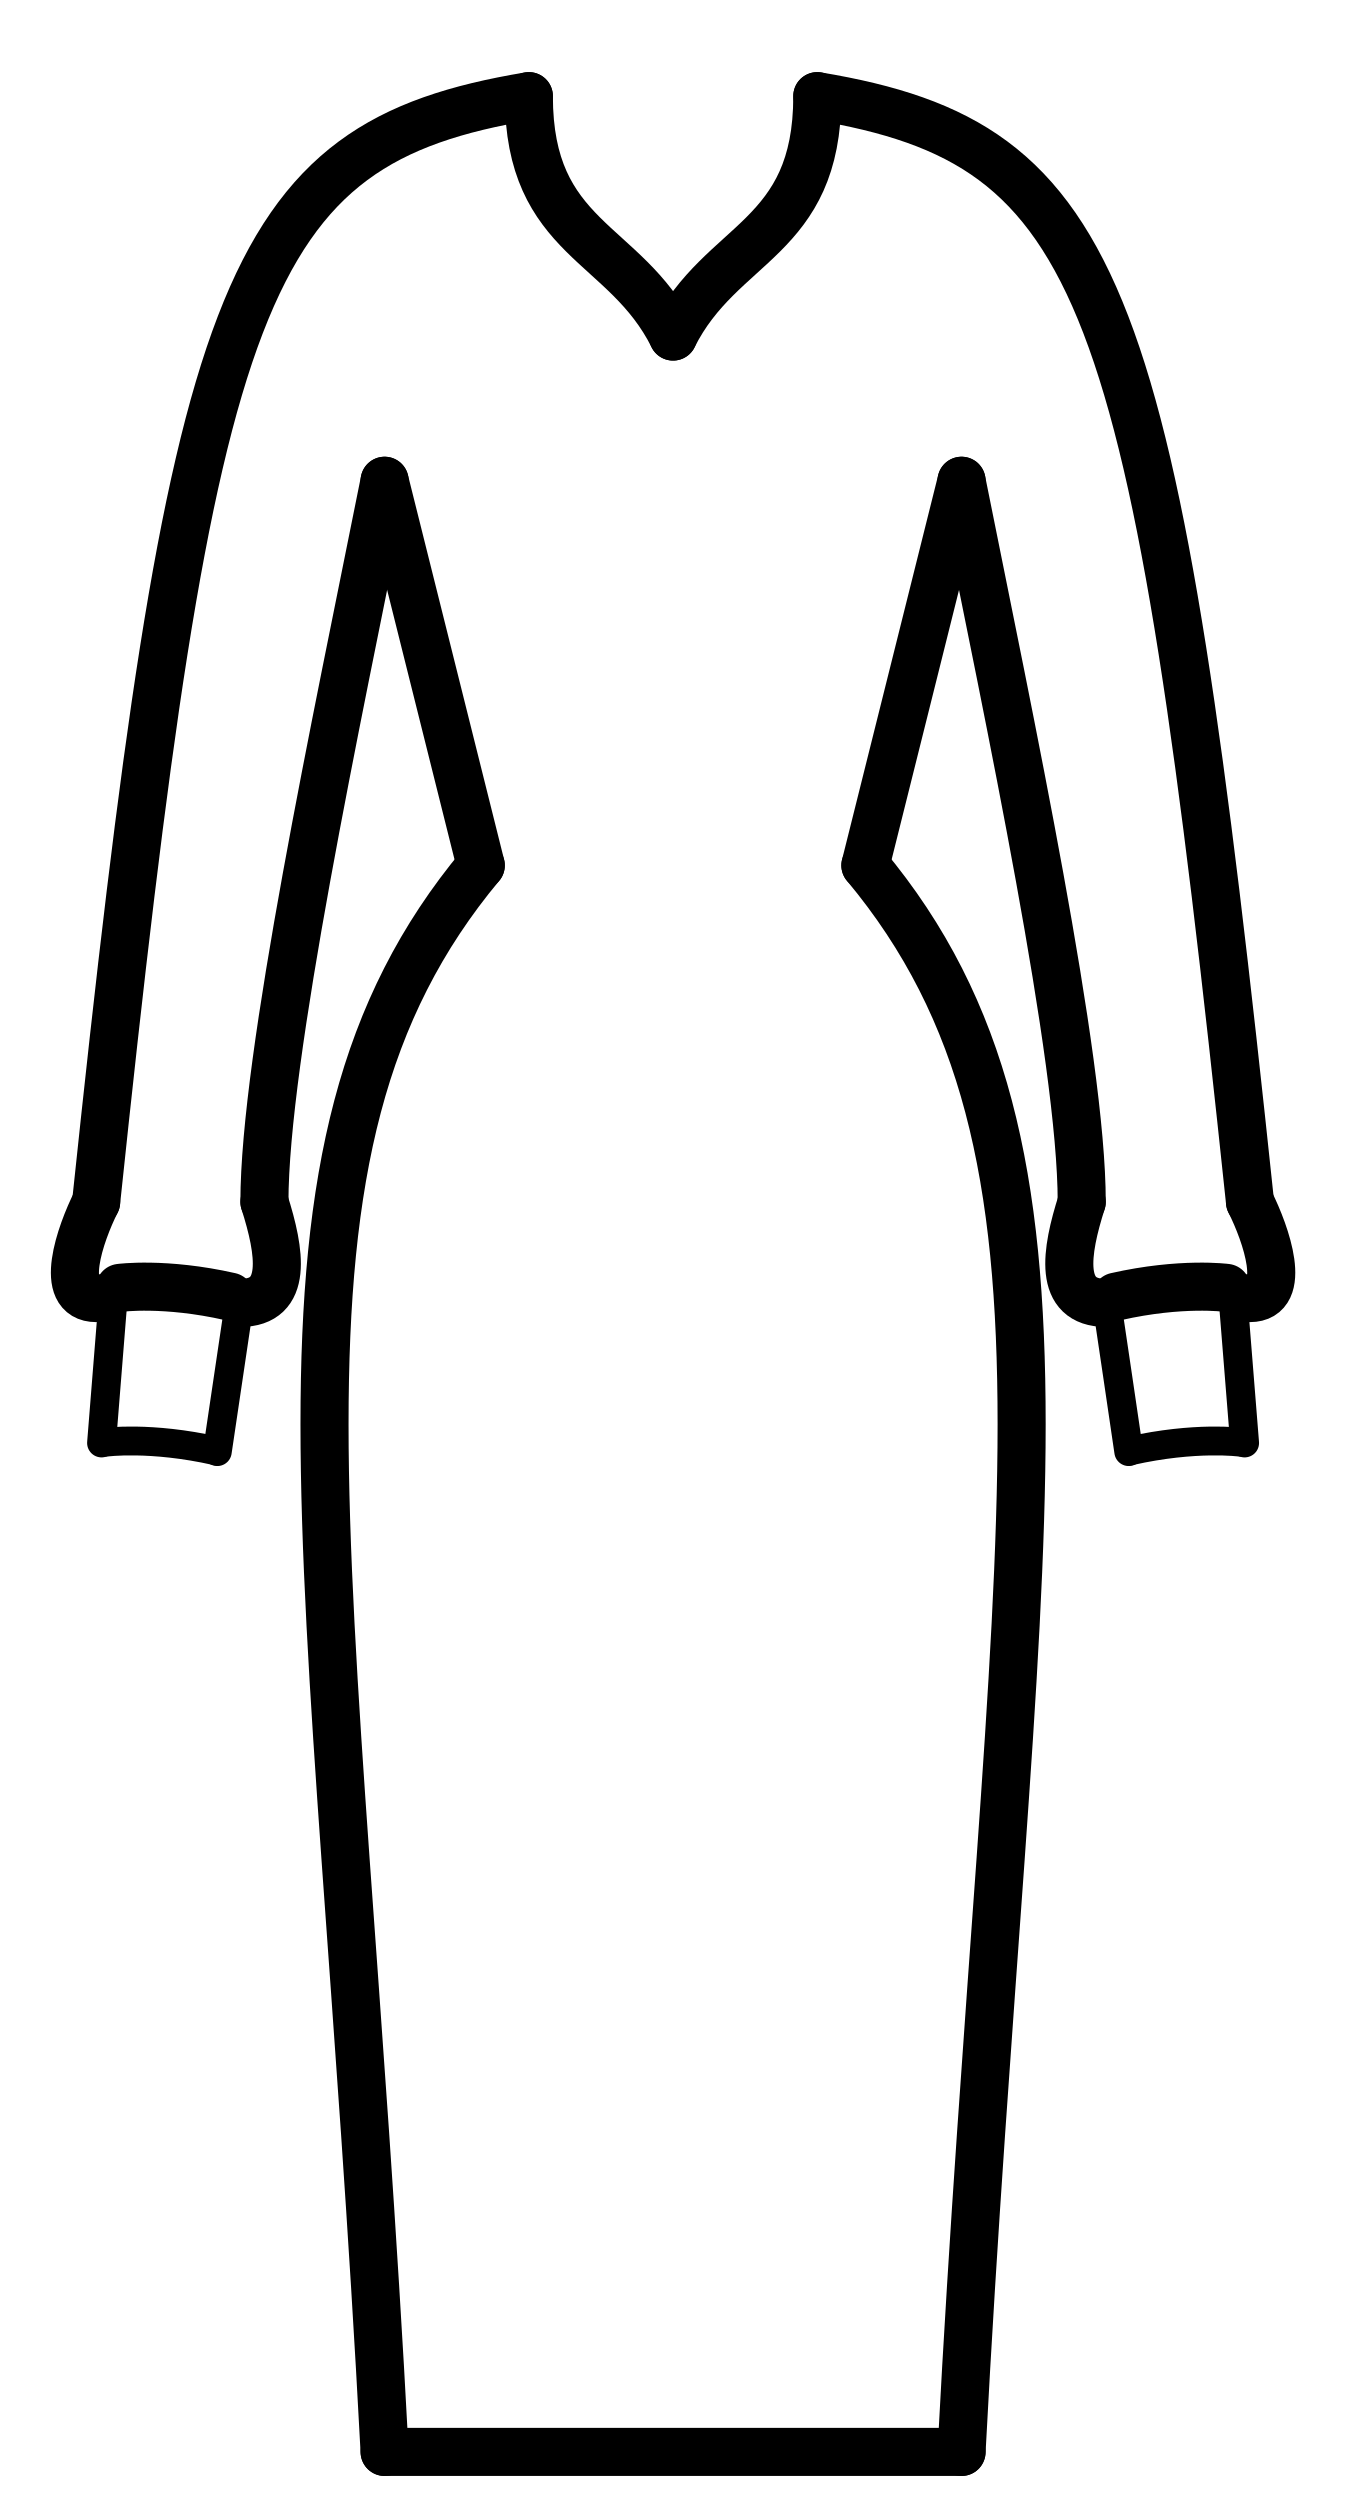
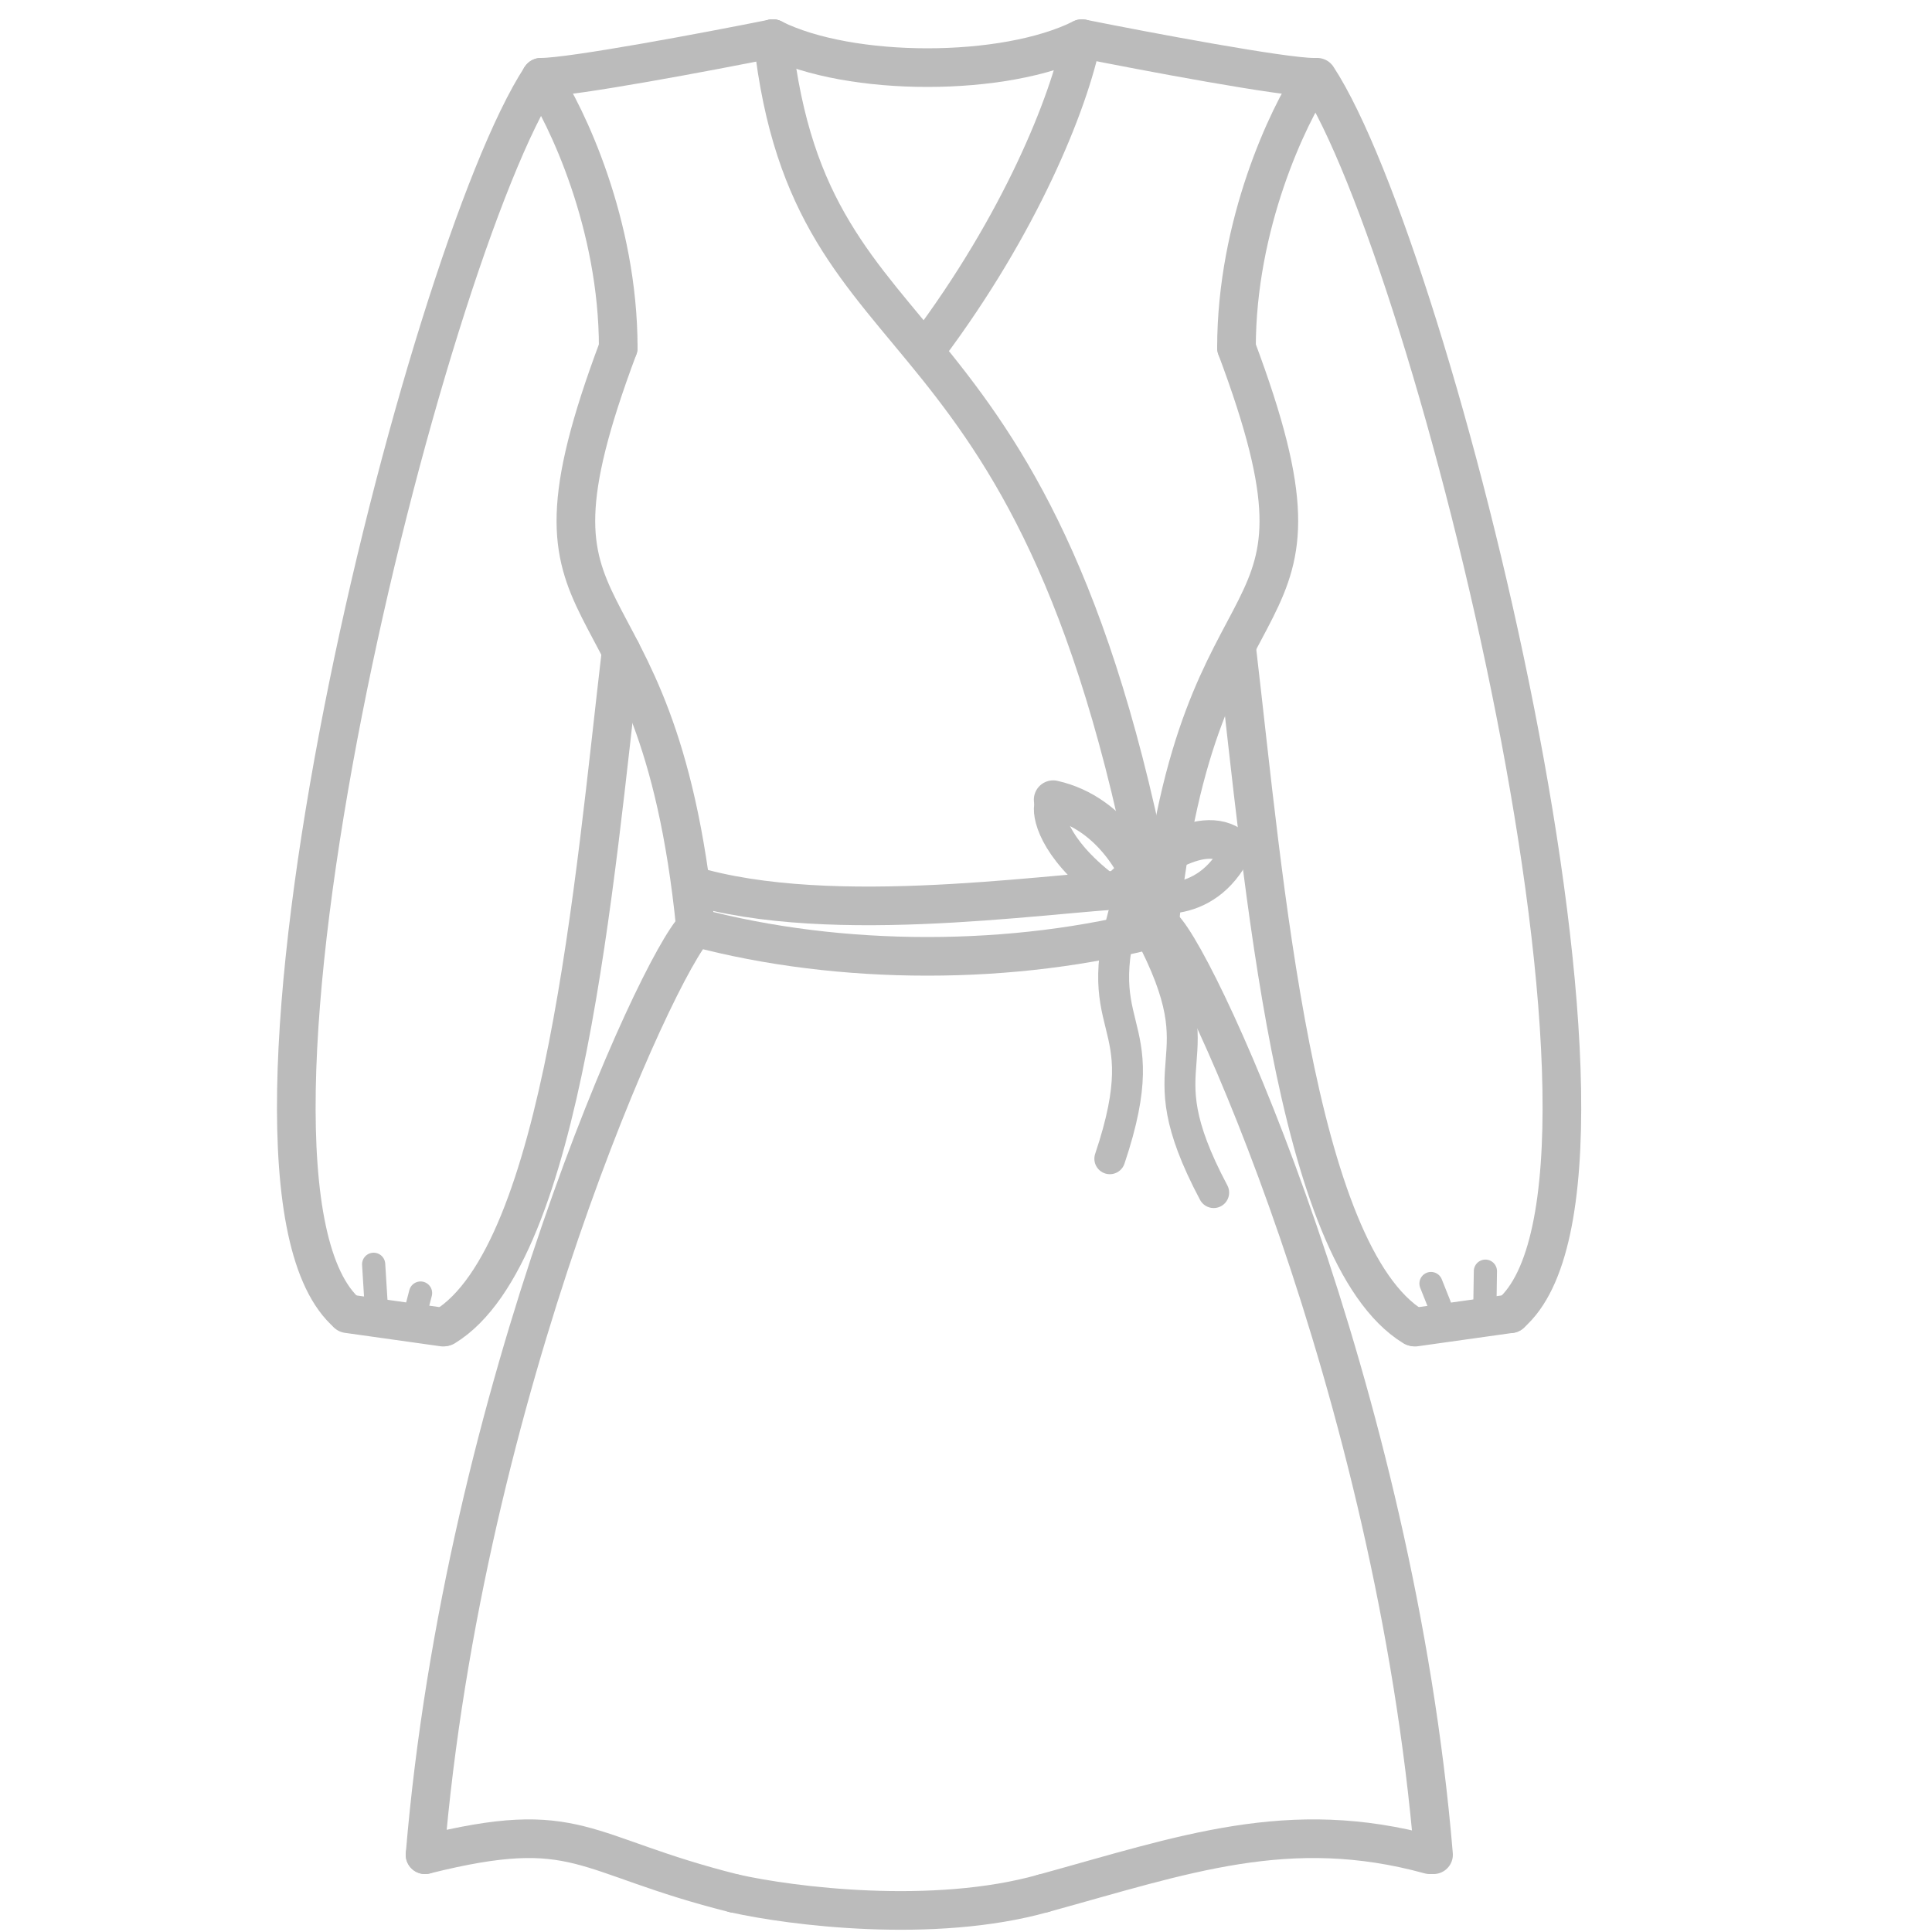
- <svg xmlns="http://www.w3.org/2000/svg" width="14" height="26" viewBox="0 0 14 26" fill="none">
-   <line x1="4" y1="25.5" x2="10" y2="25.5" stroke="black" stroke-width="0.5" stroke-linecap="round" />
-   <path d="M4 25.5C3.5 16 2.5 12 5 9" stroke="black" stroke-width="0.5" stroke-linecap="round" />
-   <path d="M10 25.5C10.5 16 11.5 12 9 9" stroke="black" stroke-width="0.5" stroke-linecap="round" />
-   <path d="M9 9L10 5" stroke="black" stroke-width="0.5" stroke-linecap="round" />
-   <path d="M5 9L4 5" stroke="black" stroke-width="0.5" stroke-linecap="round" />
-   <path d="M5.5 1C2.5 1.5 2 3 1 12.5" stroke="black" stroke-width="0.5" stroke-linecap="round" />
-   <path d="M1 12.5C0.833 12.833 0.6 13.5 1 13.5" stroke="black" stroke-width="0.5" stroke-linecap="round" />
-   <path d="M4 5C3.5 7.5 2.75 11 2.75 12.5" stroke="black" stroke-width="0.5" stroke-linecap="round" />
-   <path d="M2.75 12.5C2.917 13.025 3 13.55 2.5 13.55" stroke="black" stroke-width="0.5" stroke-linecap="round" />
-   <path d="M2.492 13.533L2.376 14.315L2.26 15.097" stroke="black" stroke-width="0.3" stroke-linecap="round" />
-   <path d="M1.1 14.999C1.1 14.999 1.566 14.936 2.246 15.089" stroke="black" stroke-width="0.3" stroke-linecap="round" />
-   <path d="M1.186 13.384L1.121 14.195L1.056 15.007" stroke="black" stroke-width="0.3" stroke-linecap="round" />
-   <path d="M1.247 13.394C1.247 13.394 1.713 13.331 2.393 13.485" stroke="black" stroke-width="0.5" stroke-linecap="round" />
-   <path d="M12.754 13.394C12.754 13.394 12.287 13.331 11.607 13.485" stroke="black" stroke-width="0.5" stroke-linecap="round" />
-   <path d="M8.5 1C11.5 1.5 12 3 13 12.5" stroke="black" stroke-width="0.5" stroke-linecap="round" />
-   <path d="M13 12.5C13.167 12.833 13.4 13.5 13 13.5" stroke="black" stroke-width="0.5" stroke-linecap="round" />
-   <path d="M10 5C10.5 7.5 11.25 11 11.25 12.5" stroke="black" stroke-width="0.5" stroke-linecap="round" />
-   <path d="M11.25 12.5C11.083 13.025 11 13.55 11.5 13.55" stroke="black" stroke-width="0.5" stroke-linecap="round" />
-   <path d="M12.814 13.384L12.879 14.195L12.944 15.007" stroke="black" stroke-width="0.3" stroke-linecap="round" />
-   <path d="M11.508 13.533L11.624 14.315L11.739 15.097" stroke="black" stroke-width="0.3" stroke-linecap="round" />
-   <path d="M12.9 14.999C12.9 14.999 12.434 14.936 11.754 15.089" stroke="black" stroke-width="0.3" stroke-linecap="round" />
-   <path d="M5.5 1C5.5 2.5 6.5 2.5 7 3.5" stroke="black" stroke-width="0.5" stroke-linecap="round" />
-   <path d="M8.5 1C8.5 2.5 7.5 2.5 7 3.5" stroke="black" stroke-width="0.5" stroke-linecap="round" />
+ <svg xmlns="http://www.w3.org/2000/svg" width="25" height="25" viewBox="0 0 25 25" fill="none">
+   <path d="M14.5 11.5C14.833 11.667 15.6 11.8 16 11" stroke="#bbb" stroke-width="0.4" stroke-linecap="round" />
+   <path d="M15 12C13.125 12.5 10.875 12.5 9 12" stroke="#bbb" stroke-width="0.5" stroke-linecap="round" />
+   <path d="M10 0.5C11 1 13 1 14 0.5" stroke="#bbb" stroke-width="0.5" stroke-linecap="round" />
+   <path d="M10.248 0.472C10.233 0.335 10.11 0.236 9.972 0.252C9.835 0.267 9.736 0.39 9.752 0.528L10.248 0.472ZM14.754 12.043C14.778 12.179 14.908 12.27 15.043 12.246C15.179 12.222 15.27 12.092 15.246 11.957L14.754 12.043ZM9.752 0.528C9.88 1.685 10.172 2.47 10.567 3.129C10.953 3.773 11.445 4.3 11.93 4.906C12.902 6.122 14.011 7.832 14.754 12.043L15.246 11.957C14.489 7.668 13.348 5.878 12.32 4.594C11.805 3.95 11.359 3.477 10.996 2.871C10.641 2.28 10.37 1.565 10.248 0.472L9.752 0.528Z" fill="#bbb" />
+   <path d="M10 0.5C9.167 0.667 7.4 1 7 1" stroke="#bbb" stroke-width="0.5" stroke-linecap="round" />
+   <path d="M14 0.5C14.833 0.667 16.6 1 17 1" stroke="#bbb" stroke-width="0.5" stroke-linecap="round" />
+   <path d="M14 0.5C13.833 1.333 13.2 2.9 12 4.5" stroke="#bbb" stroke-width="0.5" />
+   <path d="M7 1C5.5 3.286 2.5 15.286 4.5 17" stroke="#bbb" stroke-width="0.5" />
+   <path d="M4.496 16.999L5.734 17.173" stroke="#bbb" stroke-width="0.5" stroke-linecap="round" />
+   <path d="M7 1C7.333 1.5 8 2.9 8 4.5" stroke="#bbb" stroke-width="0.5" stroke-linecap="round" />
+   <path d="M17 1C16.667 1.5 16 2.9 16 4.5" stroke="#bbb" stroke-width="0.5" stroke-linecap="round" />
+   <path d="M8 4.5C6.5 8.5 8.5 7 9 12" stroke="#bbb" stroke-width="0.5" stroke-linecap="round" />
+   <path d="M16 4.5C17.5 8.5 15.5 7 15 12" stroke="#bbb" stroke-width="0.5" stroke-linecap="round" />
+   <path d="M5.755 17.169C7.301 16.225 7.693 11.362 8.038 8.425" stroke="#bbb" stroke-width="0.5" stroke-linecap="round" />
+   <path d="M17.045 1C18.545 3.286 21.545 15.286 19.545 17" stroke="#bbb" stroke-width="0.5" stroke-linecap="round" />
+   <path d="M19.549 16.999L18.311 17.173" stroke="#bbb" stroke-width="0.5" stroke-linecap="round" />
+   <path d="M18.29 17.169C16.744 16.225 16.352 11.362 16.007 8.425" stroke="#bbb" stroke-width="0.5" stroke-linecap="round" />
+   <path d="M9 12C8.5 12.5 6 18 5.5 24" stroke="#bbb" stroke-width="0.5" stroke-linecap="round" />
+   <path d="M15.05 12C15.55 12.5 18.05 18 18.55 24" stroke="#bbb" stroke-width="0.5" stroke-linecap="round" />
+   <path d="M5.5 24C7.5 23.5 7.5 24 9.5 24.5" stroke="#bbb" stroke-width="0.5" stroke-linecap="round" />
+   <path d="M9.5 24.5C10.241 24.667 12.078 24.9 13.5 24.5" stroke="#bbb" stroke-width="0.5" stroke-linecap="round" />
+   <path d="M13.5 24.5C15.318 24 16.682 23.5 18.5 24" stroke="#bbb" stroke-width="0.5" stroke-linecap="round" />
+   <path d="M9.1 11.5C11.017 12 13.892 11.5 14.85 11.5" stroke="#bbb" stroke-width="0.5" stroke-linecap="round" />
+   <path d="M14.872 11.652C14.783 11.29 14.408 10.523 13.628 10.348" stroke="#bbb" stroke-width="0.5" stroke-linecap="round" />
+   <path d="M13.581 10.43C13.556 10.595 13.688 11.054 14.419 11.57" stroke="#bbb" stroke-width="0.4" stroke-linecap="round" />
+   <path d="M14.5 11.5C14.833 11.167 15.6 10.6 16 11" stroke="#bbb" stroke-width="0.5" stroke-linecap="round" />
+   <path d="M14.639 11.506C13.982 13.459 15.018 13.041 14.361 14.994" stroke="#bbb" stroke-width="0.4" stroke-linecap="round" />
+   <path d="M14.861 12.035C15.829 13.855 14.738 13.611 15.705 15.432" stroke="#bbb" stroke-width="0.4" stroke-linecap="round" />
+   <line x1="4.866" y1="16.859" x2="4.835" y2="16.36" stroke="#bbb" stroke-width="0.3" stroke-linecap="round" />
+   <line x1="18.628" y1="16.888" x2="18.517" y2="16.609" stroke="#bbb" stroke-width="0.3" stroke-linecap="round" />
+   <line x1="19.215" y1="16.849" x2="19.221" y2="16.449" stroke="#bbb" stroke-width="0.3" stroke-linecap="round" />
+   <line x1="5.342" y1="17.119" x2="5.442" y2="16.732" stroke="#bbb" stroke-width="0.3" stroke-linecap="round" />
</svg>
